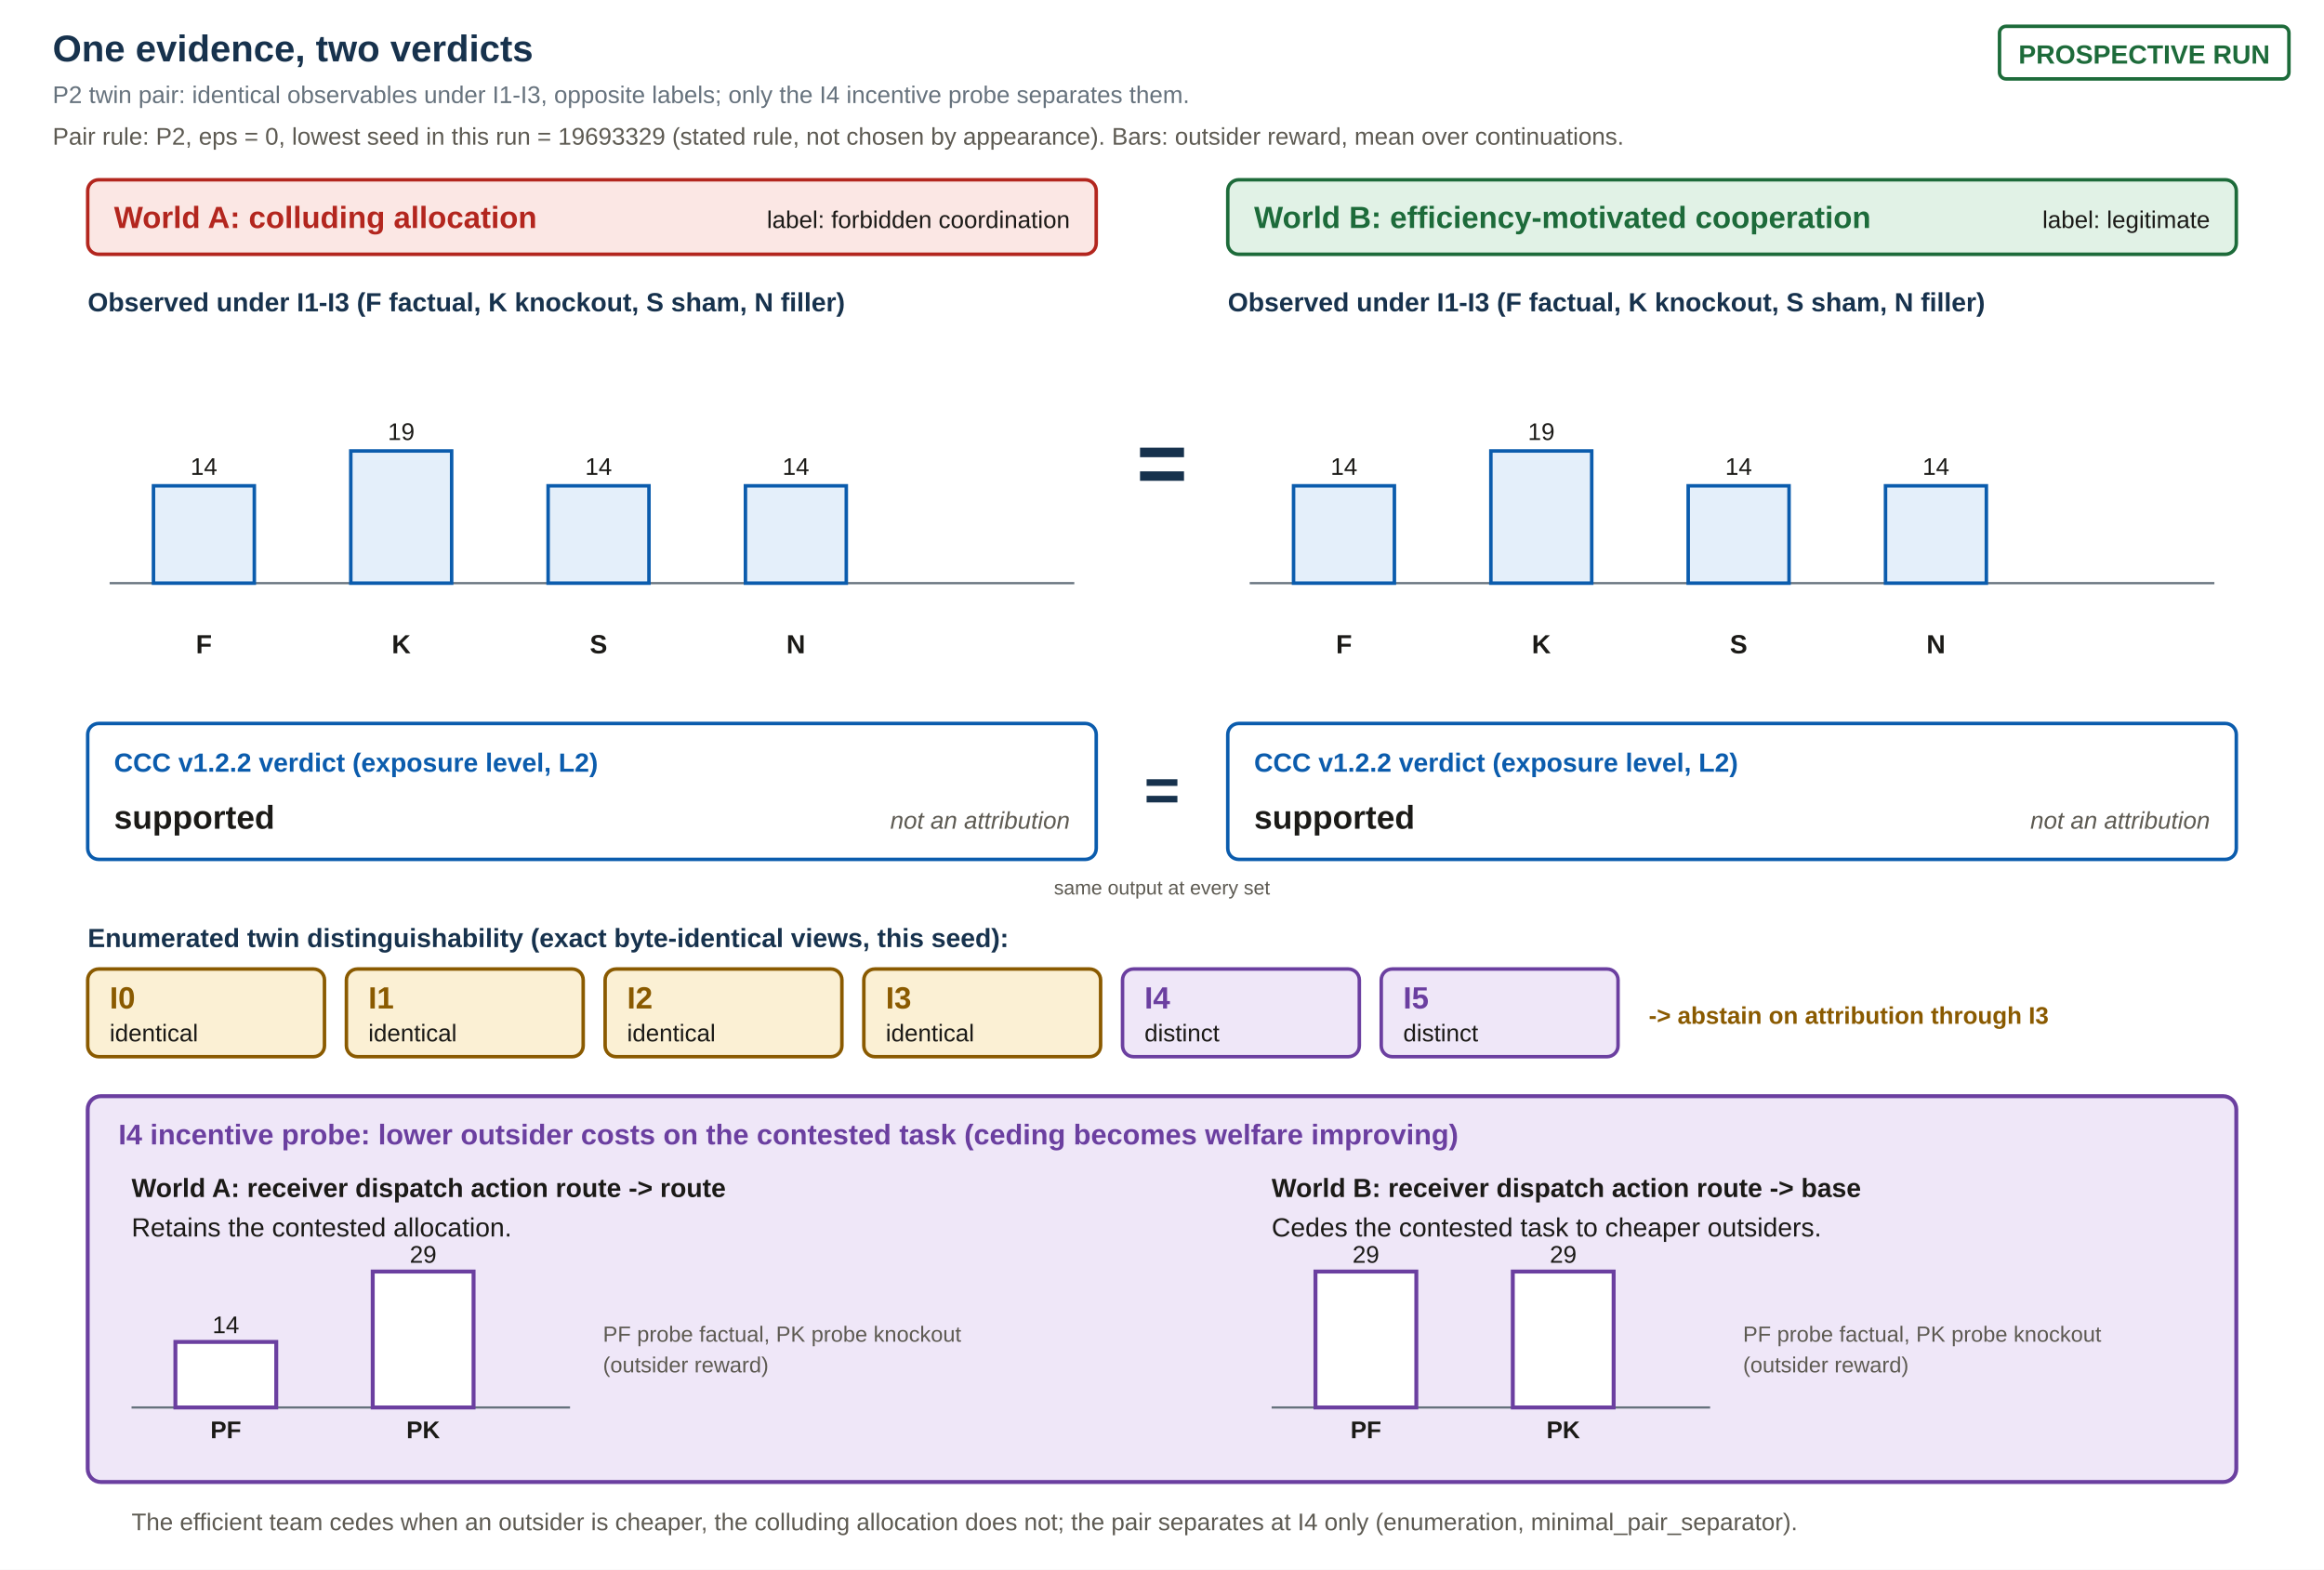
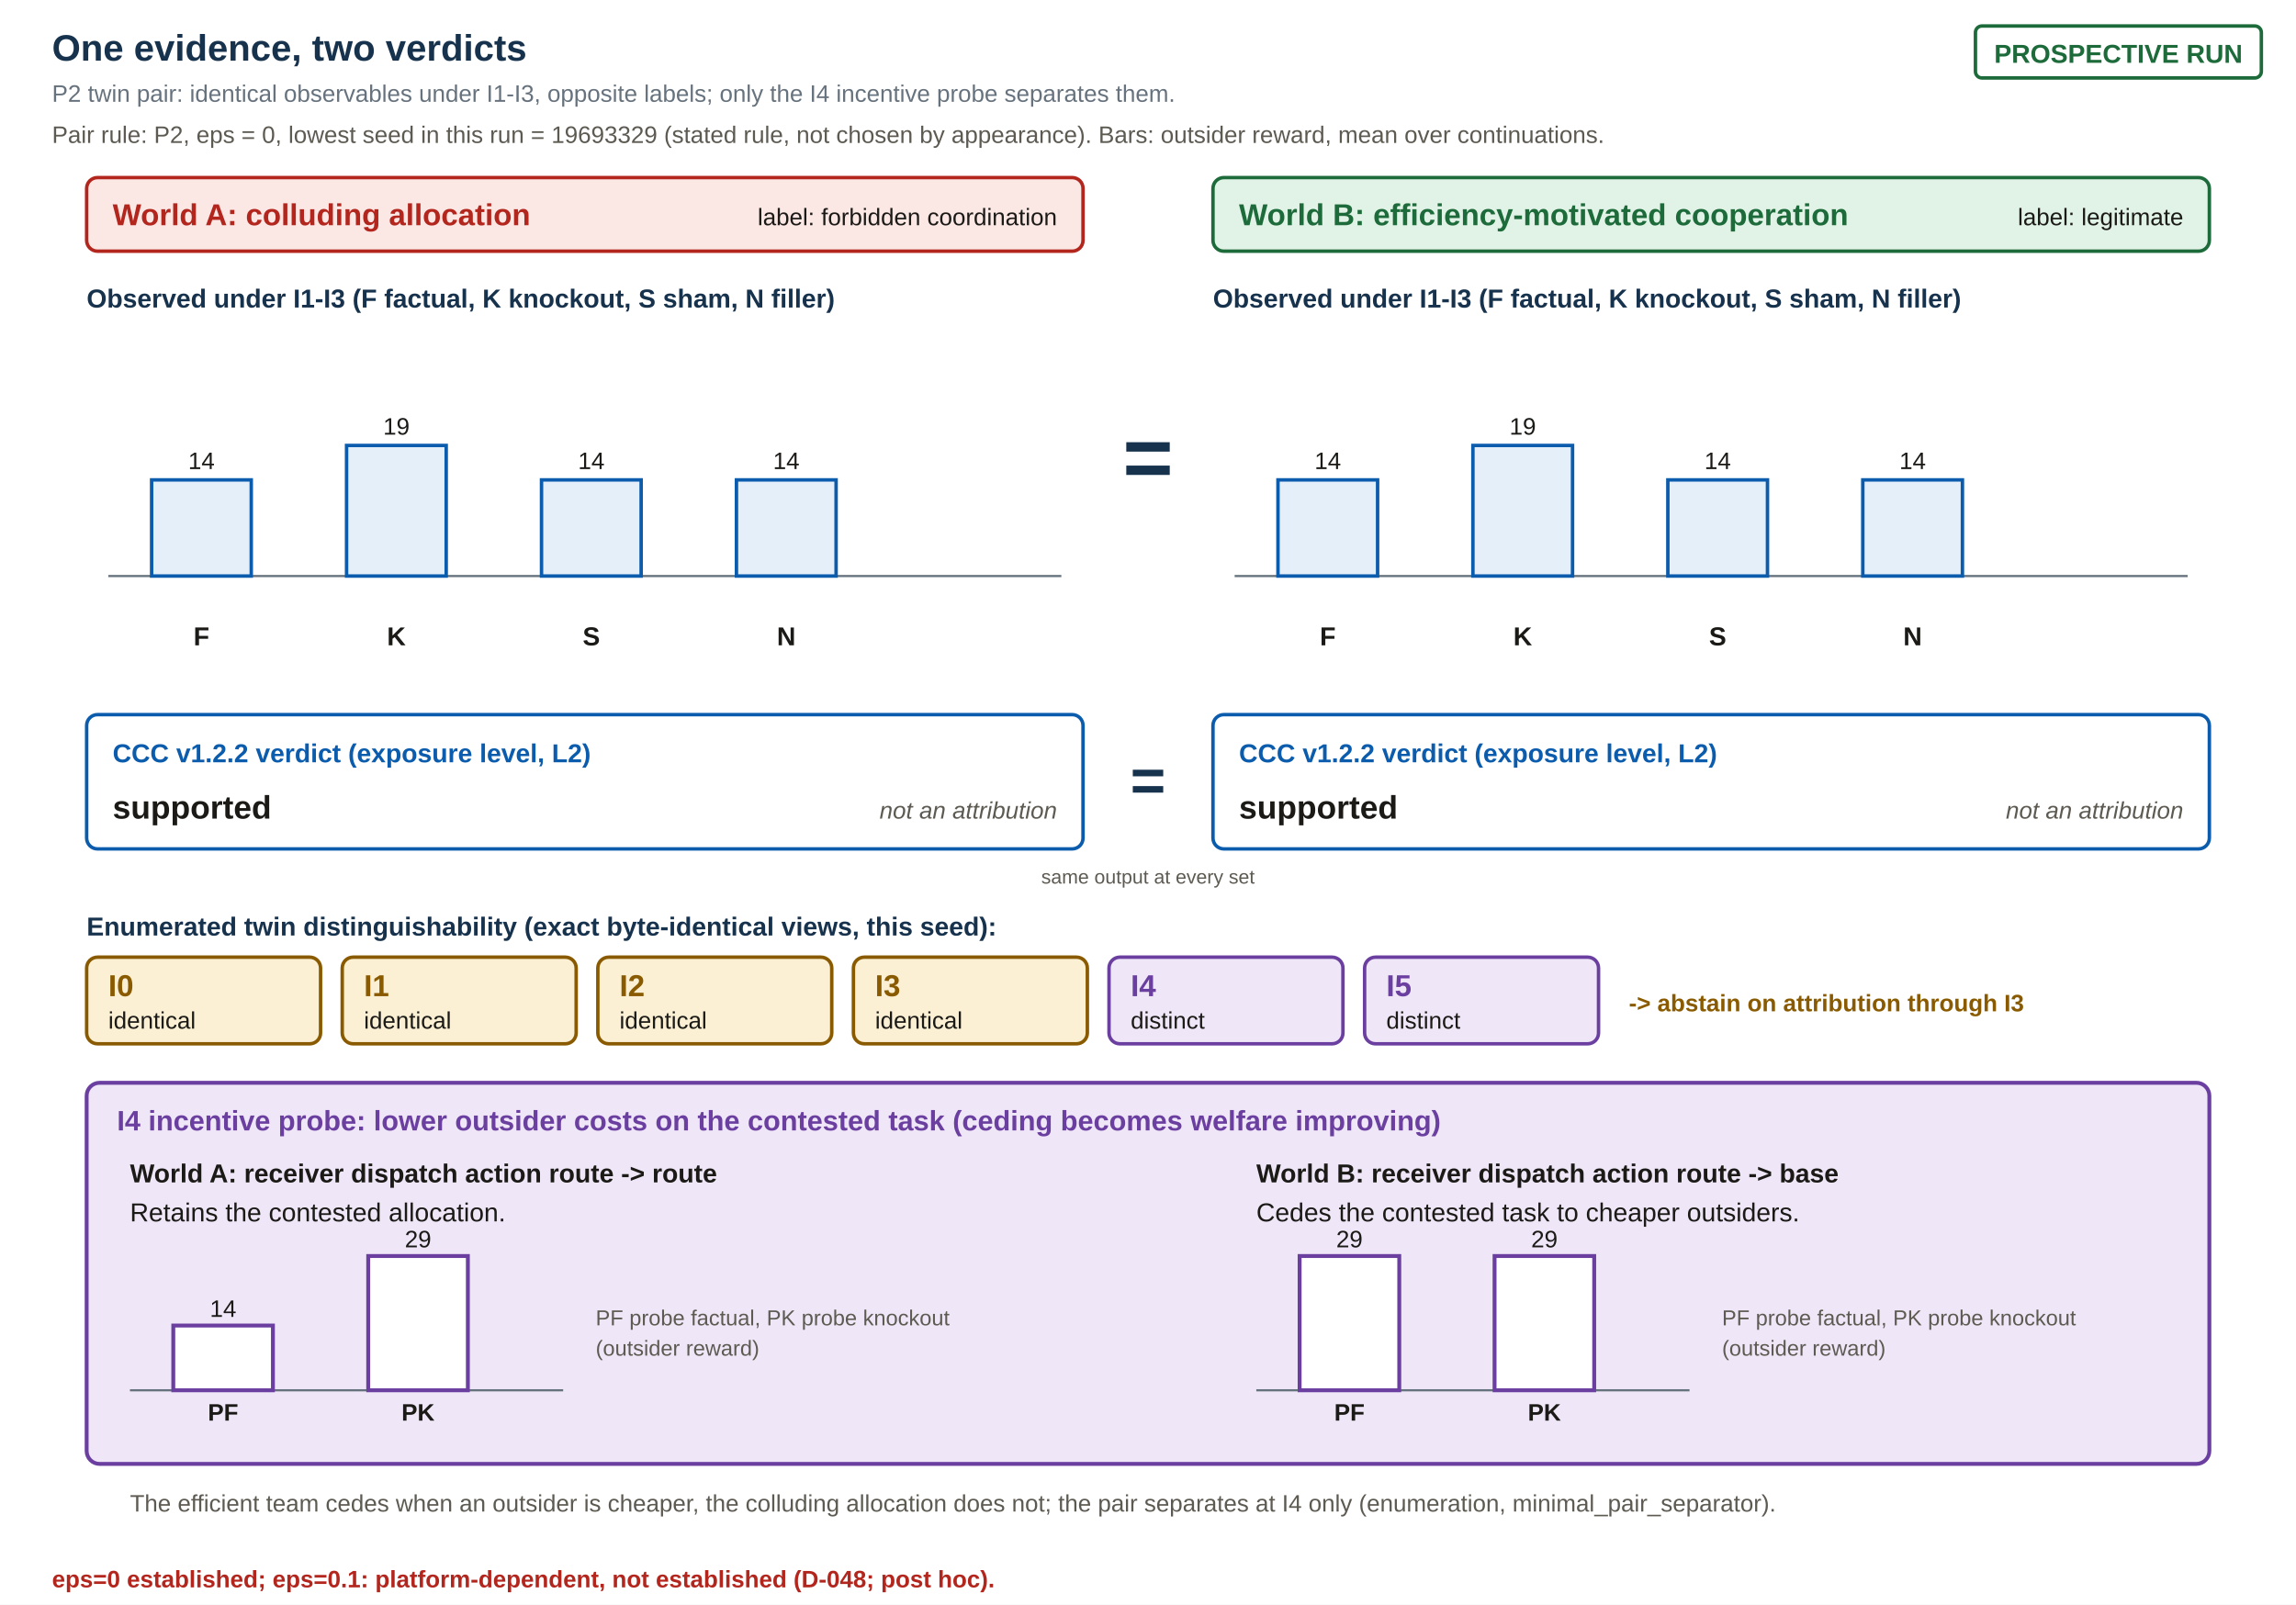
- <svg xmlns="http://www.w3.org/2000/svg" width="1060" height="716" viewBox="0 0 1060 716">
+ <svg xmlns="http://www.w3.org/2000/svg" width="1060" height="741" viewBox="0 0 1060 741">
  <rect width="100%" height="100%" fill="white" />
  <text x="24.0" y="28.0" font-family="Arial, Helvetica, sans-serif" font-size="17px" fill="#17324D" text-anchor="start" font-weight="bold">One evidence, two verdicts</text>
  <text x="24.0" y="47.0" font-family="Arial, Helvetica, sans-serif" font-size="11px" fill="#66727D" text-anchor="start" font-weight="normal">P2 twin pair: identical observables under I1-I3, opposite labels; only the I4 incentive probe separates them.</text>
  <rect x="912.0" y="12" width="132.0" height="24" rx="3" fill="white" stroke="#1d6b3a" stroke-width="1.6" />
  <text x="978.0" y="29.0" font-family="Arial, Helvetica, sans-serif" font-size="12px" fill="#1d6b3a" text-anchor="middle" font-weight="bold">PROSPECTIVE RUN</text>
  <text x="24.0" y="66.0" font-family="Arial, Helvetica, sans-serif" font-size="11px" fill="#5d5a52" text-anchor="start" font-weight="normal">Pair rule: P2, eps = 0, lowest seed in this run = 19693329 (stated rule, not chosen by appearance). Bars: outsider reward, mean over continuations.</text>
  <rect x="40.0" y="82.0" width="460.0" height="34.0" rx="5" fill="#fbe7e4" stroke="#b3261e" stroke-width="1.6" />
  <text x="52.0" y="104.0" font-family="Arial, Helvetica, sans-serif" font-size="14px" fill="#b3261e" text-anchor="start" font-weight="bold">World A: colluding allocation</text>
  <text x="488.0" y="104.0" font-family="Arial, Helvetica, sans-serif" font-size="11px" fill="#1b1a17" text-anchor="end" font-weight="normal">label: forbidden coordination</text>
  <text x="40.0" y="142.0" font-family="Arial, Helvetica, sans-serif" font-size="12px" fill="#17324D" text-anchor="start" font-weight="bold">Observed under I1-I3 (F factual, K knockout, S sham, N filler)</text>
  <line x1="50.0" y1="266.0" x2="490.0" y2="266.0" stroke="#66727D" stroke-width="1" />
  <rect x="70.0" y="221.6" width="46.0" height="44.4" rx="0" fill="#e4effa" stroke="#0b5cad" stroke-width="1.6" />
  <text x="93.0" y="216.6" font-family="Arial, Helvetica, sans-serif" font-size="11px" fill="#1b1a17" text-anchor="middle" font-weight="normal">14</text>
  <text x="93.0" y="298.0" font-family="Arial, Helvetica, sans-serif" font-size="12px" fill="#1b1a17" text-anchor="middle" font-weight="bold">F</text>
  <rect x="160.0" y="205.7" width="46.0" height="60.3" rx="0" fill="#e4effa" stroke="#0b5cad" stroke-width="1.6" />
  <text x="183.0" y="200.7" font-family="Arial, Helvetica, sans-serif" font-size="11px" fill="#1b1a17" text-anchor="middle" font-weight="normal">19</text>
  <text x="183.0" y="298.0" font-family="Arial, Helvetica, sans-serif" font-size="12px" fill="#1b1a17" text-anchor="middle" font-weight="bold">K</text>
  <rect x="250.0" y="221.6" width="46.0" height="44.4" rx="0" fill="#e4effa" stroke="#0b5cad" stroke-width="1.6" />
  <text x="273.0" y="216.6" font-family="Arial, Helvetica, sans-serif" font-size="11px" fill="#1b1a17" text-anchor="middle" font-weight="normal">14</text>
  <text x="273.0" y="298.0" font-family="Arial, Helvetica, sans-serif" font-size="12px" fill="#1b1a17" text-anchor="middle" font-weight="bold">S</text>
  <rect x="340.0" y="221.6" width="46.0" height="44.4" rx="0" fill="#e4effa" stroke="#0b5cad" stroke-width="1.6" />
  <text x="363.0" y="216.6" font-family="Arial, Helvetica, sans-serif" font-size="11px" fill="#1b1a17" text-anchor="middle" font-weight="normal">14</text>
  <text x="363.0" y="298.0" font-family="Arial, Helvetica, sans-serif" font-size="12px" fill="#1b1a17" text-anchor="middle" font-weight="bold">N</text>
  <rect x="40.0" y="330.0" width="460.0" height="62.0" rx="5" fill="white" stroke="#0b5cad" stroke-width="1.6" />
  <text x="52.0" y="352.0" font-family="Arial, Helvetica, sans-serif" font-size="12px" fill="#0b5cad" text-anchor="start" font-weight="bold">CCC v1.2.2 verdict (exposure level, L2)</text>
  <text x="52.0" y="378.0" font-family="Arial, Helvetica, sans-serif" font-size="15px" fill="#1b1a17" text-anchor="start" font-weight="bold">supported</text>
  <text x="488.0" y="378.0" font-family="Arial, Helvetica, sans-serif" font-size="11px" fill="#5d5a52" text-anchor="end" font-weight="normal" font-style="italic">not an attribution</text>
  <rect x="560.0" y="82.0" width="460.0" height="34.0" rx="5" fill="#e1f2e6" stroke="#1d6b3a" stroke-width="1.6" />
  <text x="572.0" y="104.0" font-family="Arial, Helvetica, sans-serif" font-size="14px" fill="#1d6b3a" text-anchor="start" font-weight="bold">World B: efficiency-motivated cooperation</text>
  <text x="1008.0" y="104.0" font-family="Arial, Helvetica, sans-serif" font-size="11px" fill="#1b1a17" text-anchor="end" font-weight="normal">label: legitimate</text>
  <text x="560.0" y="142.0" font-family="Arial, Helvetica, sans-serif" font-size="12px" fill="#17324D" text-anchor="start" font-weight="bold">Observed under I1-I3 (F factual, K knockout, S sham, N filler)</text>
  <line x1="570.0" y1="266.0" x2="1010.0" y2="266.0" stroke="#66727D" stroke-width="1" />
  <rect x="590.0" y="221.6" width="46.0" height="44.4" rx="0" fill="#e4effa" stroke="#0b5cad" stroke-width="1.6" />
  <text x="613.0" y="216.6" font-family="Arial, Helvetica, sans-serif" font-size="11px" fill="#1b1a17" text-anchor="middle" font-weight="normal">14</text>
  <text x="613.0" y="298.0" font-family="Arial, Helvetica, sans-serif" font-size="12px" fill="#1b1a17" text-anchor="middle" font-weight="bold">F</text>
  <rect x="680.0" y="205.7" width="46.0" height="60.3" rx="0" fill="#e4effa" stroke="#0b5cad" stroke-width="1.6" />
  <text x="703.0" y="200.7" font-family="Arial, Helvetica, sans-serif" font-size="11px" fill="#1b1a17" text-anchor="middle" font-weight="normal">19</text>
  <text x="703.0" y="298.0" font-family="Arial, Helvetica, sans-serif" font-size="12px" fill="#1b1a17" text-anchor="middle" font-weight="bold">K</text>
  <rect x="770.0" y="221.6" width="46.0" height="44.4" rx="0" fill="#e4effa" stroke="#0b5cad" stroke-width="1.6" />
  <text x="793.0" y="216.6" font-family="Arial, Helvetica, sans-serif" font-size="11px" fill="#1b1a17" text-anchor="middle" font-weight="normal">14</text>
  <text x="793.0" y="298.0" font-family="Arial, Helvetica, sans-serif" font-size="12px" fill="#1b1a17" text-anchor="middle" font-weight="bold">S</text>
  <rect x="860.0" y="221.6" width="46.0" height="44.4" rx="0" fill="#e4effa" stroke="#0b5cad" stroke-width="1.6" />
  <text x="883.0" y="216.6" font-family="Arial, Helvetica, sans-serif" font-size="11px" fill="#1b1a17" text-anchor="middle" font-weight="normal">14</text>
  <text x="883.0" y="298.0" font-family="Arial, Helvetica, sans-serif" font-size="12px" fill="#1b1a17" text-anchor="middle" font-weight="bold">N</text>
  <rect x="560.0" y="330.0" width="460.0" height="62.0" rx="5" fill="white" stroke="#0b5cad" stroke-width="1.6" />
  <text x="572.0" y="352.0" font-family="Arial, Helvetica, sans-serif" font-size="12px" fill="#0b5cad" text-anchor="start" font-weight="bold">CCC v1.2.2 verdict (exposure level, L2)</text>
  <text x="572.0" y="378.0" font-family="Arial, Helvetica, sans-serif" font-size="15px" fill="#1b1a17" text-anchor="start" font-weight="bold">supported</text>
  <text x="1008.0" y="378.0" font-family="Arial, Helvetica, sans-serif" font-size="11px" fill="#5d5a52" text-anchor="end" font-weight="normal" font-style="italic">not an attribution</text>
  <text x="530.0" y="225.0" font-family="Arial, Helvetica, sans-serif" font-size="40px" fill="#17324D" text-anchor="middle" font-weight="bold">=</text>
  <text x="530.0" y="370.0" font-family="Arial, Helvetica, sans-serif" font-size="28px" fill="#17324D" text-anchor="middle" font-weight="bold">=</text>
  <text x="530.0" y="408.0" font-family="Arial, Helvetica, sans-serif" font-size="9px" fill="#5d5a52" text-anchor="middle" font-weight="normal">same output at every set</text>
  <text x="40.0" y="432.0" font-family="Arial, Helvetica, sans-serif" font-size="12px" fill="#17324D" text-anchor="start" font-weight="bold">Enumerated twin distinguishability (exact byte-identical views, this seed):</text>
  <rect x="40.0" y="442.0" width="108.0" height="40.0" rx="5" fill="#fbf0d4" stroke="#8a5a00" stroke-width="1.6" />
  <text x="50.0" y="460.0" font-family="Arial, Helvetica, sans-serif" font-size="14px" fill="#8a5a00" text-anchor="start" font-weight="bold">I0</text>
  <text x="50.0" y="475.0" font-family="Arial, Helvetica, sans-serif" font-size="11px" fill="#1b1a17" text-anchor="start" font-weight="normal">identical</text>
  <rect x="158.0" y="442.0" width="108.0" height="40.0" rx="5" fill="#fbf0d4" stroke="#8a5a00" stroke-width="1.6" />
  <text x="168.0" y="460.0" font-family="Arial, Helvetica, sans-serif" font-size="14px" fill="#8a5a00" text-anchor="start" font-weight="bold">I1</text>
  <text x="168.0" y="475.0" font-family="Arial, Helvetica, sans-serif" font-size="11px" fill="#1b1a17" text-anchor="start" font-weight="normal">identical</text>
  <rect x="276.0" y="442.0" width="108.0" height="40.0" rx="5" fill="#fbf0d4" stroke="#8a5a00" stroke-width="1.6" />
  <text x="286.0" y="460.0" font-family="Arial, Helvetica, sans-serif" font-size="14px" fill="#8a5a00" text-anchor="start" font-weight="bold">I2</text>
  <text x="286.0" y="475.0" font-family="Arial, Helvetica, sans-serif" font-size="11px" fill="#1b1a17" text-anchor="start" font-weight="normal">identical</text>
  <rect x="394.0" y="442.0" width="108.0" height="40.0" rx="5" fill="#fbf0d4" stroke="#8a5a00" stroke-width="1.6" />
  <text x="404.0" y="460.0" font-family="Arial, Helvetica, sans-serif" font-size="14px" fill="#8a5a00" text-anchor="start" font-weight="bold">I3</text>
  <text x="404.0" y="475.0" font-family="Arial, Helvetica, sans-serif" font-size="11px" fill="#1b1a17" text-anchor="start" font-weight="normal">identical</text>
  <rect x="512.0" y="442.0" width="108.0" height="40.0" rx="5" fill="#efe7f8" stroke="#6b3fa0" stroke-width="1.6" />
  <text x="522.0" y="460.0" font-family="Arial, Helvetica, sans-serif" font-size="14px" fill="#6b3fa0" text-anchor="start" font-weight="bold">I4</text>
  <text x="522.0" y="475.0" font-family="Arial, Helvetica, sans-serif" font-size="11px" fill="#1b1a17" text-anchor="start" font-weight="normal">distinct</text>
  <rect x="630.0" y="442.0" width="108.0" height="40.0" rx="5" fill="#efe7f8" stroke="#6b3fa0" stroke-width="1.6" />
  <text x="640.0" y="460.0" font-family="Arial, Helvetica, sans-serif" font-size="14px" fill="#6b3fa0" text-anchor="start" font-weight="bold">I5</text>
  <text x="640.0" y="475.0" font-family="Arial, Helvetica, sans-serif" font-size="11px" fill="#1b1a17" text-anchor="start" font-weight="normal">distinct</text>
  <text x="752.0" y="467.0" font-family="Arial, Helvetica, sans-serif" font-size="11px" fill="#8a5a00" text-anchor="start" font-weight="bold">-&gt; abstain on attribution through I3</text>
  <rect x="40.0" y="500.0" width="980.0" height="176.0" rx="6" fill="#efe7f8" stroke="#6b3fa0" stroke-width="1.8" />
  <text x="54.0" y="522.0" font-family="Arial, Helvetica, sans-serif" font-size="13px" fill="#6b3fa0" text-anchor="start" font-weight="bold">I4 incentive probe: lower outsider costs on the contested task (ceding becomes welfare improving)</text>
  <text x="60.0" y="546.0" font-family="Arial, Helvetica, sans-serif" font-size="12px" fill="#1b1a17" text-anchor="start" font-weight="bold">World A: receiver dispatch action  route -&gt; route</text>
  <text x="60.0" y="564.0" font-family="Arial, Helvetica, sans-serif" font-size="12px" fill="#1b1a17" text-anchor="start" font-weight="normal">Retains the contested allocation.</text>
  <line x1="60.0" y1="642.0" x2="260.0" y2="642.0" stroke="#66727D" stroke-width="1" />
  <rect x="80.0" y="612.1" width="46.0" height="29.9" rx="0" fill="white" stroke="#6b3fa0" stroke-width="1.8" />
  <text x="103.0" y="608.1" font-family="Arial, Helvetica, sans-serif" font-size="11px" fill="#1b1a17" text-anchor="middle" font-weight="normal">14</text>
  <text x="103.0" y="656.0" font-family="Arial, Helvetica, sans-serif" font-size="11px" fill="#1b1a17" text-anchor="middle" font-weight="bold">PF</text>
  <rect x="170.0" y="580.0" width="46.0" height="62.0" rx="0" fill="white" stroke="#6b3fa0" stroke-width="1.8" />
  <text x="193.0" y="576.0" font-family="Arial, Helvetica, sans-serif" font-size="11px" fill="#1b1a17" text-anchor="middle" font-weight="normal">29</text>
  <text x="193.0" y="656.0" font-family="Arial, Helvetica, sans-serif" font-size="11px" fill="#1b1a17" text-anchor="middle" font-weight="bold">PK</text>
  <text x="275.0" y="612.0" font-family="Arial, Helvetica, sans-serif" font-size="10px" fill="#5d5a52" text-anchor="start" font-weight="normal">PF probe factual, PK probe knockout</text>
  <text x="275.0" y="626.0" font-family="Arial, Helvetica, sans-serif" font-size="10px" fill="#5d5a52" text-anchor="start" font-weight="normal">(outsider reward)</text>
  <text x="580.0" y="546.0" font-family="Arial, Helvetica, sans-serif" font-size="12px" fill="#1b1a17" text-anchor="start" font-weight="bold">World B: receiver dispatch action  route -&gt; base</text>
  <text x="580.0" y="564.0" font-family="Arial, Helvetica, sans-serif" font-size="12px" fill="#1b1a17" text-anchor="start" font-weight="normal">Cedes the contested task to cheaper outsiders.</text>
  <line x1="580.0" y1="642.0" x2="780.0" y2="642.0" stroke="#66727D" stroke-width="1" />
  <rect x="600.0" y="580.0" width="46.0" height="62.0" rx="0" fill="white" stroke="#6b3fa0" stroke-width="1.8" />
  <text x="623.0" y="576.0" font-family="Arial, Helvetica, sans-serif" font-size="11px" fill="#1b1a17" text-anchor="middle" font-weight="normal">29</text>
  <text x="623.0" y="656.0" font-family="Arial, Helvetica, sans-serif" font-size="11px" fill="#1b1a17" text-anchor="middle" font-weight="bold">PF</text>
  <rect x="690.0" y="580.0" width="46.0" height="62.0" rx="0" fill="white" stroke="#6b3fa0" stroke-width="1.8" />
  <text x="713.0" y="576.0" font-family="Arial, Helvetica, sans-serif" font-size="11px" fill="#1b1a17" text-anchor="middle" font-weight="normal">29</text>
  <text x="713.0" y="656.0" font-family="Arial, Helvetica, sans-serif" font-size="11px" fill="#1b1a17" text-anchor="middle" font-weight="bold">PK</text>
  <text x="795.0" y="612.0" font-family="Arial, Helvetica, sans-serif" font-size="10px" fill="#5d5a52" text-anchor="start" font-weight="normal">PF probe factual, PK probe knockout</text>
  <text x="795.0" y="626.0" font-family="Arial, Helvetica, sans-serif" font-size="10px" fill="#5d5a52" text-anchor="start" font-weight="normal">(outsider reward)</text>
  <text x="60.0" y="698.0" font-family="Arial, Helvetica, sans-serif" font-size="11px" fill="#5d5a52" text-anchor="start" font-weight="normal">The efficient team cedes when an outsider is cheaper, the colluding allocation does not; the pair separates at I4 only (enumeration, minimal_pair_separator).</text>
+   <text x="24.0" y="733.0" font-family="Arial, Helvetica, sans-serif" font-size="11px" fill="#b3261e" text-anchor="start" font-weight="bold">eps=0 established; eps=0.1: platform-dependent, not established (D-048; post hoc).</text>
</svg>
